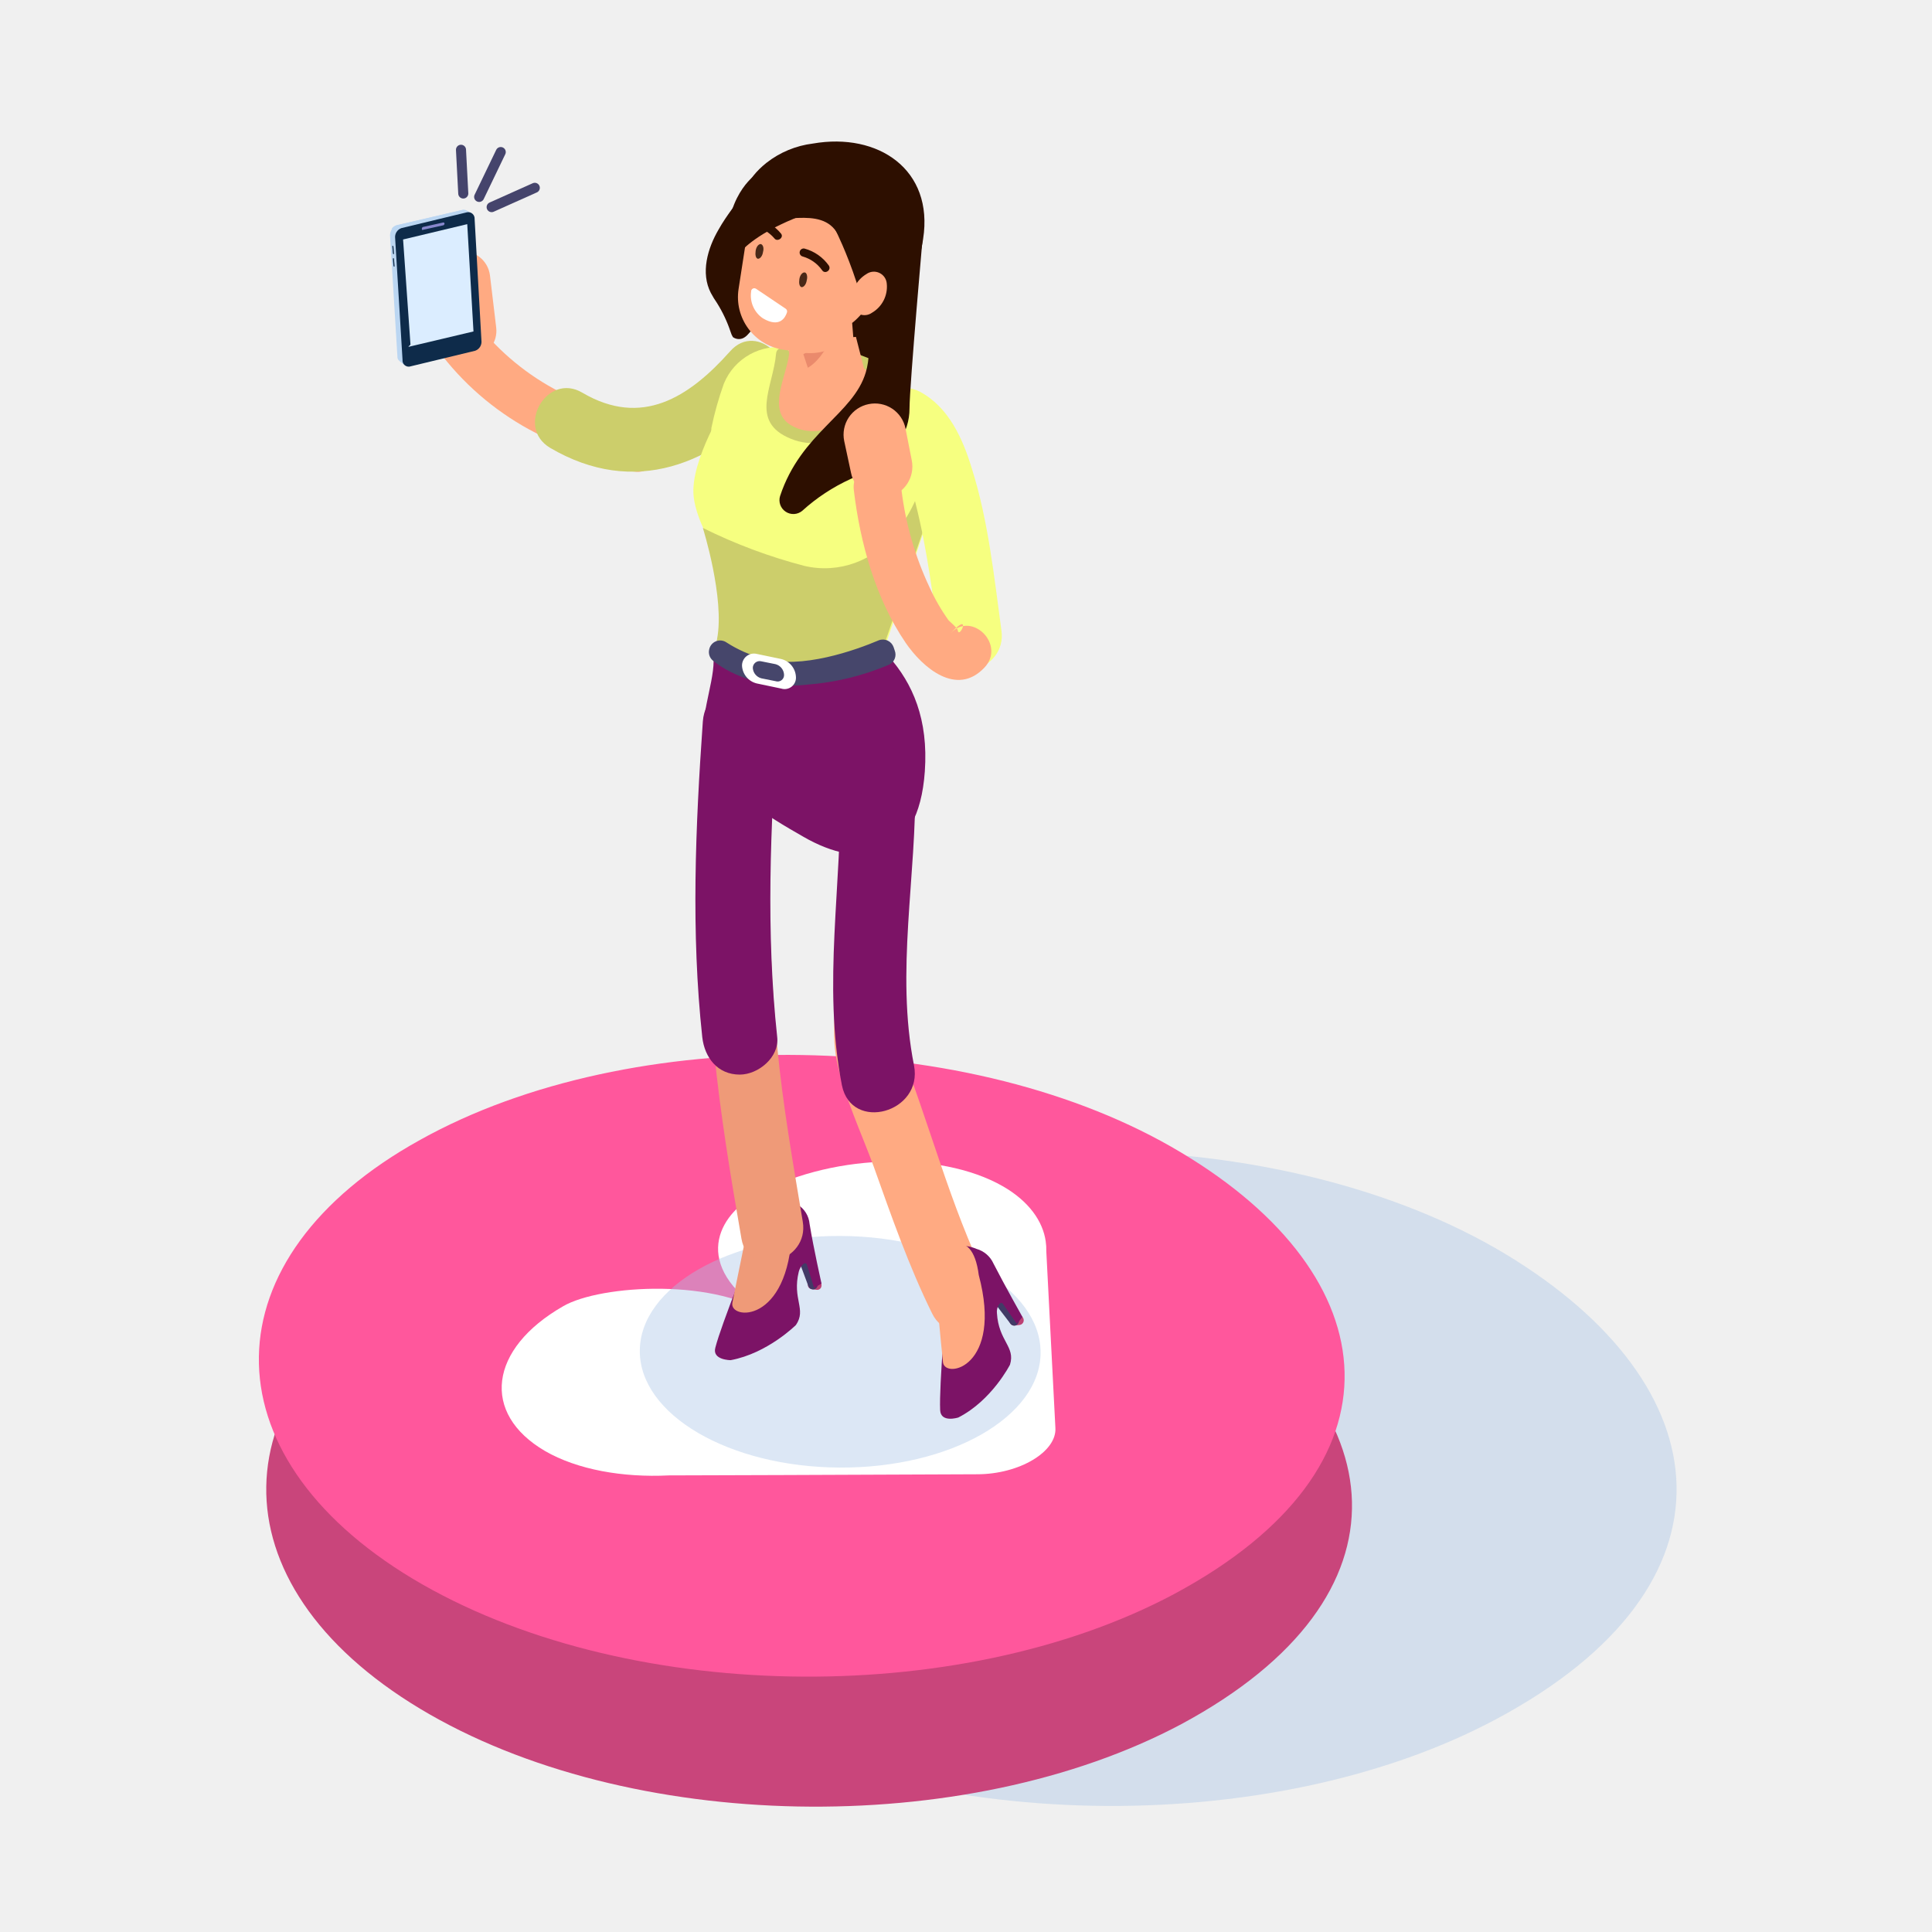
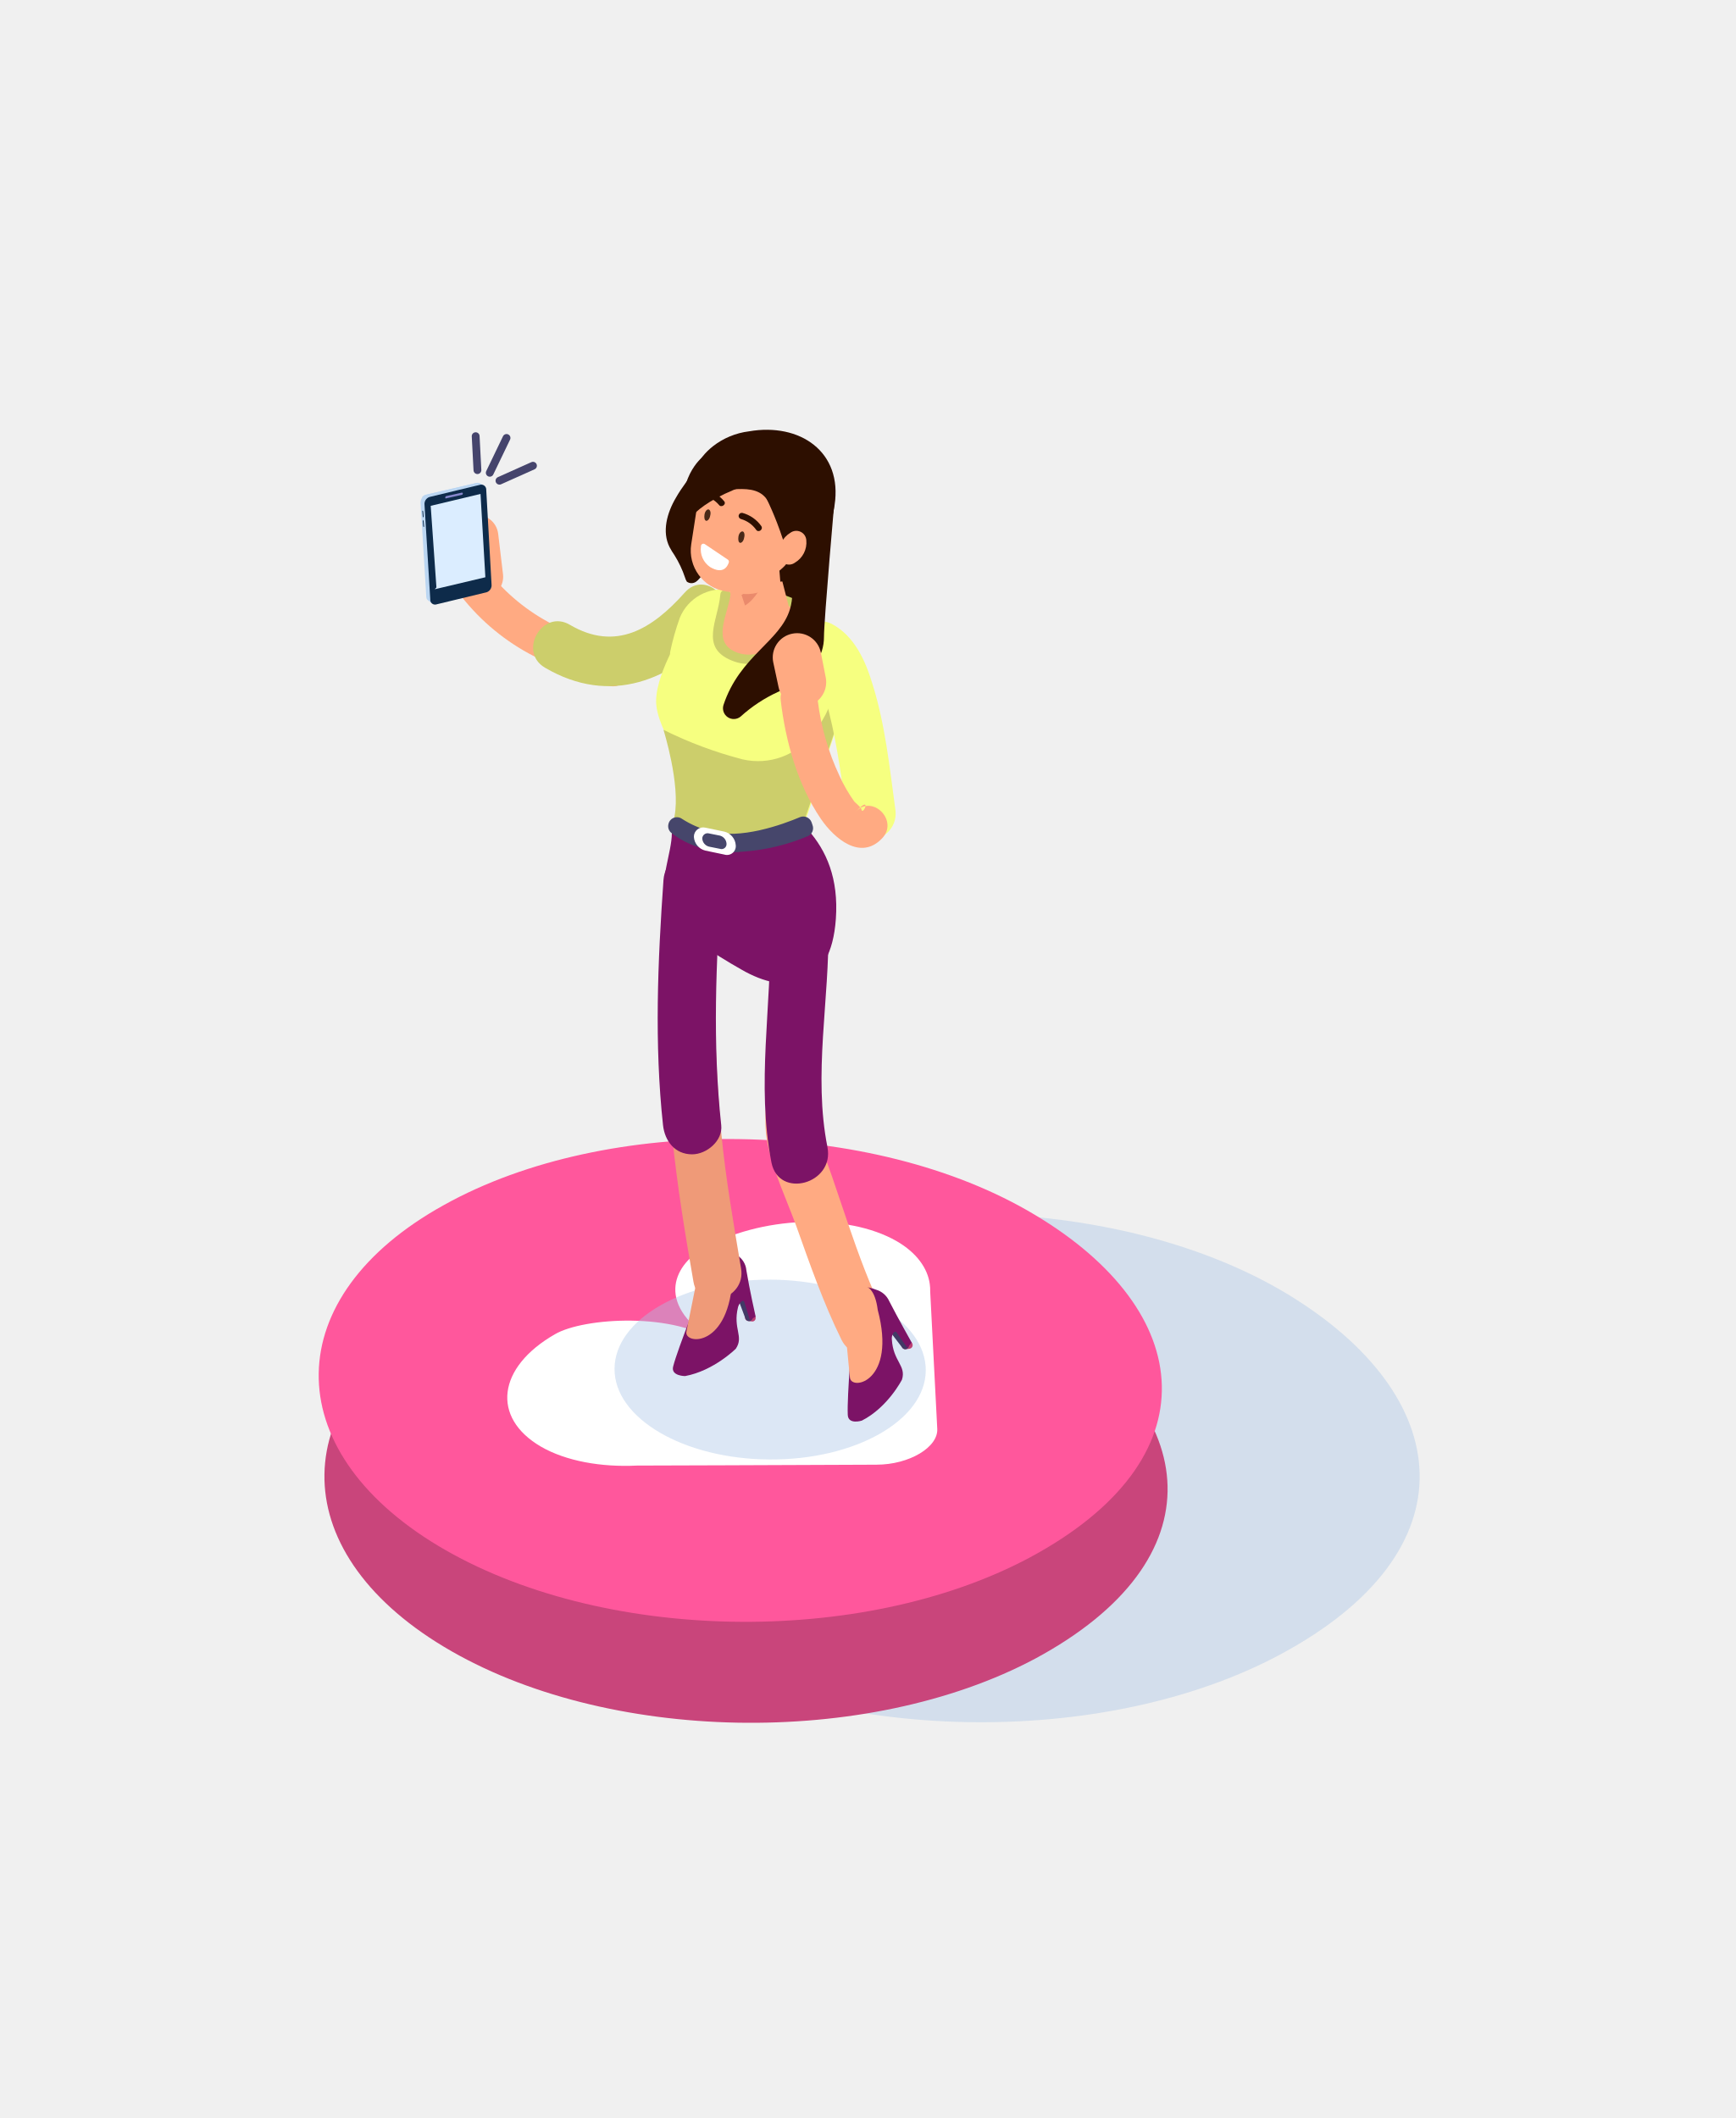
- <svg xmlns="http://www.w3.org/2000/svg" viewBox="0 0 306 306">
+ <svg xmlns="http://www.w3.org/2000/svg" viewBox="0 0 354 432">
  <defs>
    <style>
      .cls-1, .cls-21 {
        fill: none;
      }

      .cls-2 {
        fill: #a8c4e5;
        opacity: 0.4;
      }

      .cls-3 {
        fill: #c9457b;
      }

      .cls-4 {
        fill: #ff579c;
      }

      .cls-5 {
        fill: #fff;
      }

      .cls-6 {
        fill: #ffaa82;
      }

      .cls-7 {
        fill: #bbd6f2;
      }

      .cls-8 {
        fill: #0e2b4a;
      }

      .cls-9 {
        fill: #dbedff;
      }

      .cls-10 {
        fill: #8787cc;
      }

      .cls-11 {
        fill: #bc4073;
      }

      .cls-12 {
        fill: #423a66;
      }

      .cls-13 {
        fill: #7c1366;
      }

      .cls-14 {
        fill: #ef9a78;
      }

      .cls-15 {
        fill: #2d0f00;
      }

      .cls-16 {
        fill: #ccce6b;
      }

      .cls-17 {
        fill: #f6ff80;
      }

      .cls-18 {
        fill: #ea8a6c;
      }

      .cls-19 {
        fill: #46466b;
      }

      .cls-20 {
        fill: #492817;
      }

      .cls-21 {
        stroke: #45446c;
        stroke-linecap: round;
        stroke-linejoin: round;
        stroke-miterlimit: 10;
        stroke-width: 1.594px;
      }
    </style>
  </defs>
-   <g id="Group_34604" data-name="Group 34604" transform="translate(-6625 -3489)">
-     <rect id="Rectangle_1196" data-name="Rectangle 1196" class="cls-1" width="306" height="306" transform="translate(6625 3489)" />
-     <g id="Group_34599" data-name="Group 34599" transform="translate(6666.004 3509.756)">
-       <g id="Group_10163" data-name="Group 10163" transform="translate(-0.004 146.322)">
-         <path id="Path_36313" data-name="Path 36313" class="cls-2" d="M202.158,195.88c-34.708-20.771-91.537-21.76-126.875-2.068S39.316,246.234,74.025,267.1c34.708,20.771,90.907,21.76,126.875,2.518C240.553,248.393,236.867,216.741,202.158,195.88Z" transform="translate(-4.874 -164.434)" />
-         <path id="Path_36314" data-name="Path 36314" class="cls-3" d="M147.327,200.969c-33-19.782-86.951-20.681-120.49-1.978-33.629,18.7-34.079,49.815-1.169,69.6s86.321,20.681,120.58,2.428C183.833,250.783,180.327,220.661,147.327,200.969Z" transform="translate(-0.127 -165.026)" />
-         <path id="Path_36315" data-name="Path 36315" class="cls-4" d="M146.027,178.169c-33-19.782-86.951-20.681-120.49-1.978C-8.093,194.8-8.543,225.915,24.367,245.7c33,19.782,86.321,20.681,120.58,2.428C182.533,227.983,179.027,197.861,146.027,178.169Z" transform="translate(0.004 -162.728)" />
-         <path id="Path_36316" data-name="Path 36316" class="cls-5" d="M128.938,194.179h0c-.45-3.237-2.7-6.384-6.744-8.722-10.161-5.845-27.965-5.125-39.654,1.619-5.845,3.417-9.891,11.6,3.237,19.242-8.632-6.474-27.425-5.305-33.27-1.888-11.779,6.744-13.038,16.995-2.877,22.929,5.125,2.967,12.319,4.226,19.6,3.866h0c.719,0,31.022-.09,48.826-.18,6.744,0,12.678-3.6,12.409-7.373l-1.439-27.965a8.725,8.725,0,0,0-.09-1.529Z" transform="translate(-4.308 -164.621)" />
-       </g>
-       <g id="Group_10193" data-name="Group 10193" transform="translate(20.771)">
-         <g id="Group_10165" data-name="Group 10165" transform="translate(7.445 29.147)">
-           <g id="Group_10164" data-name="Group 10164">
-             <path id="Path_36317" data-name="Path 36317" class="cls-6" d="M32.3,38.966A44.7,44.7,0,0,0,47.044,51.1c4.766,2.338,9.8,3.777,14.747,5.845,4.5,1.888,6.474-5.485,1.978-7.283-4.226-1.8-8.722-3.057-12.858-5.035A39.757,39.757,0,0,1,37.692,33.75c-3.147-3.866-8.452,1.529-5.4,5.215Z" transform="translate(-31.38 -32.415)" />
-           </g>
+   <g id="Group_34641" data-name="Group 34641" transform="translate(-6146 -4728)">
+     <g id="Group_34637" data-name="Group 34637">
+       <rect id="Rectangle_1209" data-name="Rectangle 1209" class="cls-1" width="354" height="432" transform="translate(6146 4728)" />
+       <g id="Group_34623" data-name="Group 34623" transform="translate(6211.004 4814)">
+         <g id="Group_10163" data-name="Group 10163" transform="translate(-0.004 146.322)">
+           <path id="Path_36313" data-name="Path 36313" class="cls-2" d="M202.158,195.88c-34.708-20.771-91.537-21.76-126.875-2.068S39.316,246.234,74.025,267.1c34.708,20.771,90.907,21.76,126.875,2.518C240.553,248.393,236.867,216.741,202.158,195.88Z" transform="translate(-4.874 -164.434)" />
+           <path id="Path_36314" data-name="Path 36314" class="cls-3" d="M147.327,200.969c-33-19.782-86.951-20.681-120.49-1.978-33.629,18.7-34.079,49.815-1.169,69.6s86.321,20.681,120.58,2.428C183.833,250.783,180.327,220.661,147.327,200.969Z" transform="translate(-0.127 -165.026)" />
+           <path id="Path_36315" data-name="Path 36315" class="cls-4" d="M146.027,178.169c-33-19.782-86.951-20.681-120.49-1.978C-8.093,194.8-8.543,225.915,24.367,245.7c33,19.782,86.321,20.681,120.58,2.428C182.533,227.983,179.027,197.861,146.027,178.169Z" transform="translate(0.004 -162.728)" />
+           <path id="Path_36316" data-name="Path 36316" class="cls-5" d="M128.938,194.179h0c-.45-3.237-2.7-6.384-6.744-8.722-10.161-5.845-27.965-5.125-39.654,1.619-5.845,3.417-9.891,11.6,3.237,19.242-8.632-6.474-27.425-5.305-33.27-1.888-11.779,6.744-13.038,16.995-2.877,22.929,5.125,2.967,12.319,4.226,19.6,3.866h0c.719,0,31.022-.09,48.826-.18,6.744,0,12.678-3.6,12.409-7.373l-1.439-27.965a8.725,8.725,0,0,0-.09-1.529Z" transform="translate(-4.308 -164.621)" />
        </g>
-         <path id="Path_36318" data-name="Path 36318" class="cls-6" d="M34.871,21.2h0a4.362,4.362,0,0,1,4.856,3.777l.989,8.272A4.362,4.362,0,0,1,36.939,38.1h0a4.362,4.362,0,0,1-4.856-3.777l-.989-8.272A4.333,4.333,0,0,1,34.871,21.2Z" transform="translate(-23.901 -2.134)" />
-         <g id="Group_10167" data-name="Group 10167" transform="translate(0 12.461)">
-           <g id="Group_10166" data-name="Group 10166">
-             <path id="Path_36319" data-name="Path 36319" class="cls-7" d="M25.348,38.446l10.52-2.608a1.685,1.685,0,0,0,1.079-1.619L35.778,14.978A1.055,1.055,0,0,0,34.61,13.9L24.179,16.327A1.685,1.685,0,0,0,23.1,17.945L24.269,37.1c0,.45.18.629.54.9Z" transform="translate(-23.1 -13.861)" />
-             <path id="Path_36320" data-name="Path 36320" class="cls-7" d="M31.223,21.9s5.755,13.038,5.755,12.319l-.9-19.782-.809-.45a.955.955,0,0,0-.719-.09L24.119,16.324a1.4,1.4,0,0,0-.719.54Z" transform="translate(-23.13 -13.859)" />
-             <path id="Path_36321" data-name="Path 36321" class="cls-8" d="M26.247,38.756l10.431-2.518a1.506,1.506,0,0,0,.989-1.619L36.587,15.378A1.016,1.016,0,0,0,35.418,14.3L24.988,16.816A1.506,1.506,0,0,0,24,18.435l1.169,19.242A.988.988,0,0,0,26.247,38.756Z" transform="translate(-23.189 -13.902)" />
-             <path id="Path_36322" data-name="Path 36322" class="cls-8" d="M23.68,20.38l.09,1.079a.088.088,0,0,1-.09.09h0a.278.278,0,0,1-.09-.18L23.5,20.29c0-.09,0-.09.09-.09h0A.314.314,0,0,1,23.68,20.38Z" transform="translate(-23.14 -14.498)" />
-             <path id="Path_36323" data-name="Path 36323" class="cls-8" d="M23.78,22.58l.09,1.079a.088.088,0,0,1-.09.09h0a.278.278,0,0,1-.09-.18L23.6,22.49c0-.09,0-.09.09-.09h0C23.78,22.4,23.78,22.49,23.78,22.58Z" transform="translate(-23.15 -14.72)" />
-             <path id="Path_36324" data-name="Path 36324" class="cls-9" d="M26.3,35.822,36.55,33.395,35.561,16.4,25.4,18.828l1.169,16.635C26.569,35.553,26.119,35.822,26.3,35.822Z" transform="translate(-23.332 -14.115)" />
-             <path id="Path_36325" data-name="Path 36325" class="cls-10" d="M28.88,17.269l3.237-.719c.09,0,.18-.18.18-.27h0a.193.193,0,0,0-.18-.18l-3.237.719c-.09,0-.18.18-.18.27h0C28.7,17.269,28.79,17.359,28.88,17.269Z" transform="translate(-23.665 -14.085)" />
-           </g>
+         <g id="Group_10193" data-name="Group 10193" transform="translate(20.771)">
+           <g id="Group_10165" data-name="Group 10165" transform="translate(7.445 29.147)">
+             <g id="Group_10164" data-name="Group 10164">
+               <path id="Path_36317" data-name="Path 36317" class="cls-6" d="M32.3,38.966A44.7,44.7,0,0,0,47.044,51.1c4.766,2.338,9.8,3.777,14.747,5.845,4.5,1.888,6.474-5.485,1.978-7.283-4.226-1.8-8.722-3.057-12.858-5.035A39.757,39.757,0,0,1,37.692,33.75c-3.147-3.866-8.452,1.529-5.4,5.215Z" transform="translate(-31.38 -32.415)" />
+             </g>
+           </g>
+           <path id="Path_36318" data-name="Path 36318" class="cls-6" d="M34.871,21.2h0a4.362,4.362,0,0,1,4.856,3.777l.989,8.272A4.362,4.362,0,0,1,36.939,38.1h0a4.362,4.362,0,0,1-4.856-3.777l-.989-8.272A4.333,4.333,0,0,1,34.871,21.2Z" transform="translate(-23.901 -2.134)" />
+           <g id="Group_10167" data-name="Group 10167" transform="translate(0 12.461)">
+             <g id="Group_10166" data-name="Group 10166">
+               <path id="Path_36319" data-name="Path 36319" class="cls-7" d="M25.348,38.446l10.52-2.608a1.685,1.685,0,0,0,1.079-1.619L35.778,14.978A1.055,1.055,0,0,0,34.61,13.9L24.179,16.327A1.685,1.685,0,0,0,23.1,17.945L24.269,37.1c0,.45.18.629.54.9Z" transform="translate(-23.1 -13.861)" />
+               <path id="Path_36320" data-name="Path 36320" class="cls-7" d="M31.223,21.9s5.755,13.038,5.755,12.319l-.9-19.782-.809-.45a.955.955,0,0,0-.719-.09L24.119,16.324a1.4,1.4,0,0,0-.719.54Z" transform="translate(-23.13 -13.859)" />
+               <path id="Path_36321" data-name="Path 36321" class="cls-8" d="M26.247,38.756l10.431-2.518a1.506,1.506,0,0,0,.989-1.619L36.587,15.378A1.016,1.016,0,0,0,35.418,14.3L24.988,16.816A1.506,1.506,0,0,0,24,18.435l1.169,19.242A.988.988,0,0,0,26.247,38.756Z" transform="translate(-23.189 -13.902)" />
+               <path id="Path_36322" data-name="Path 36322" class="cls-8" d="M23.68,20.38l.09,1.079a.088.088,0,0,1-.09.09h0a.278.278,0,0,1-.09-.18L23.5,20.29c0-.09,0-.09.09-.09h0A.314.314,0,0,1,23.68,20.38Z" transform="translate(-23.14 -14.498)" />
+               <path id="Path_36323" data-name="Path 36323" class="cls-8" d="M23.78,22.58l.09,1.079a.088.088,0,0,1-.09.09h0a.278.278,0,0,1-.09-.18L23.6,22.49c0-.09,0-.09.09-.09h0C23.78,22.4,23.78,22.49,23.78,22.58Z" transform="translate(-23.15 -14.72)" />
+               <path id="Path_36324" data-name="Path 36324" class="cls-9" d="M26.3,35.822,36.55,33.395,35.561,16.4,25.4,18.828l1.169,16.635C26.569,35.553,26.119,35.822,26.3,35.822Z" transform="translate(-23.332 -14.115)" />
+               <path id="Path_36325" data-name="Path 36325" class="cls-10" d="M28.88,17.269l3.237-.719c.09,0,.18-.18.18-.27h0a.193.193,0,0,0-.18-.18l-3.237.719c-.09,0-.18.18-.18.27h0C28.7,17.269,28.79,17.359,28.88,17.269Z" transform="translate(-23.665 -14.085)" />
+             </g>
+           </g>
+           <ellipse id="Ellipse_108" data-name="Ellipse 108" class="cls-2" cx="18.343" cy="31.741" rx="18.343" ry="31.741" transform="translate(39.461 211.514) rotate(-89.689)" />
+           <g id="Group_10169" data-name="Group 10169" transform="translate(51.458 168.118)">
+             <path id="Path_36326" data-name="Path 36326" class="cls-11" d="M98.047,203.927l-.719-.09a.7.7,0,0,1-.629-.809h0a.7.7,0,0,1,.809-.629l.719.09a.7.7,0,0,1,.629.809h0A.672.672,0,0,1,98.047,203.927Z" transform="translate(-81.976 -188.522)" />
+             <path id="Path_36327" data-name="Path 36327" class="cls-12" d="M96.663,203.03l-1.169-3.147a.8.8,0,0,1,.45-.989h0a.8.8,0,0,1,.989.45L98.1,202.49a.8.8,0,0,1-.45.989h0A.8.8,0,0,1,96.663,203.03Z" transform="translate(-81.85 -188.165)" />
+             <g id="Group_10168" data-name="Group 10168">
+               <path id="Path_36328" data-name="Path 36328" class="cls-13" d="M93.431,188.92c-1.349-1.169-3.956-2.068-4.945-1.349l-1.169,5.665-.36.27c-.809,2.608-5.575,14.207-6.564,18.074-.54,1.978,2.428,1.978,2.428,1.978,5.845-1.079,10.341-5.575,10.341-5.575,1.708-2.518-.629-4.046.45-8.452.18-.719.9-1.708,1.259-1.169l1.169,3.777,1.169-.719s-1.259-5.575-1.888-9.441A3.983,3.983,0,0,0,93.431,188.92Z" transform="translate(-80.327 -187.003)" />
+               <path id="Path_36329" data-name="Path 36329" class="cls-14" d="M87.893,187.446l-1.619,2.877S83.847,202.1,83.4,204.441c-.54,2.7,8.9,3.507,9.441-11.51C94.278,184.569,87.893,187.446,87.893,187.446Z" transform="translate(-80.634 -186.968)" />
+             </g>
+           </g>
+           <g id="Group_10171" data-name="Group 10171" transform="translate(49.788 90.727)">
+             <g id="Group_10170" data-name="Group 10170">
+               <path id="Path_36330" data-name="Path 36330" class="cls-14" d="M78.587,105.756c-.27,16.815-.18,33.629,1.439,50.354C81.015,166,82.633,175.8,84.342,185.6c1.079,6.384,10.79,3.687,9.711-2.7-1.529-9.172-3.147-18.343-4.046-27.695-1.529-16.455-1.529-33-1.349-49.455.09-6.474-9.981-6.474-10.071,0Z" transform="translate(-78.47 -100.9)" />
+             </g>
+           </g>
+           <g id="Group_10173" data-name="Group 10173" transform="translate(48.367 87.816)">
+             <g id="Group_10172" data-name="Group 10172">
+               <path id="Path_36331" data-name="Path 36331" class="cls-13" d="M89.937,103.361c-1.169,16.635-1.888,33.36-.09,49.994.36,3.147-2.967,5.935-5.935,5.935-3.507,0-5.575-2.7-5.935-5.935-1.8-16.635-1.079-33.36.09-49.994.54-7.553,12.409-7.643,11.869,0Z" transform="translate(-76.89 -97.662)" />
+             </g>
+           </g>
+           <g id="Group_10174" data-name="Group 10174" transform="translate(50.011 6.802)">
+             <path id="Path_36332" data-name="Path 36332" class="cls-15" d="M80.77,16.319c-1.8,3.057-2.877,6.924-1.259,10.071a15.641,15.641,0,0,0,.989,1.619,21.374,21.374,0,0,1,2.158,4.586,3.194,3.194,0,0,0,.36.809,1.614,1.614,0,0,0,1.888,0c.54-.36.9-.989,1.439-1.439,1.349-1.439,21.311,16.005,22.749,14.567,1.888-1.888,1.169-27.785,1.079-30.482-.09-3.417-17.354-2.248-19.6-4.856-.45-.54-.989-.989-1.349-1.529h0c-.54-.809-.9-2.338-2.158-2.068-.989.18-1.619,1.8-2.068,2.518C83.647,12.182,82.029,14.071,80.77,16.319Z" transform="translate(-78.718 -7.565)" />
+           </g>
+           <g id="Group_10176" data-name="Group 10176" transform="translate(63.617 33.896)">
+             <g id="Group_10175" data-name="Group 10175">
+               <path id="Path_36333" data-name="Path 36333" class="cls-16" d="M111.429,43.275c-4.046-4.046-11.06-5.665-16.635-5.575a.99.99,0,0,0,0,1.978c5.035-.09,11.51,1.349,15.2,5.035.9.809,2.338-.54,1.439-1.439Z" transform="translate(-93.85 -37.696)" />
+             </g>
+           </g>
+           <g id="Group_10178" data-name="Group 10178" transform="translate(22.951 33.226)">
+             <g id="Group_10177" data-name="Group 10177">
+               <path id="Path_36334" data-name="Path 36334" class="cls-16" d="M79.534,38.614c-6.564,7.373-14.027,12.049-23.379,6.564-5.575-3.327-10.7,5.4-5.125,8.722,13.308,7.823,25.986,2.7,35.608-8.093,4.406-4.945-2.787-12.139-7.1-7.193Z" transform="translate(-48.625 -36.951)" />
+             </g>
+           </g>
+           <g id="Group_10180" data-name="Group 10180" transform="translate(70.331 92.751)">
+             <g id="Group_10179" data-name="Group 10179">
+               <path id="Path_36335" data-name="Path 36335" class="cls-6" d="M101.661,108.051c.629,10.97.54,22.03.36,33.09-.09,5.215-1.349,11.42-.27,16.545,1.169,5.665,3.866,11.33,5.845,16.725,2.787,7.823,5.575,15.826,9.262,23.289,2.877,5.845,11.6.719,8.722-5.125-5.935-12.049-9.172-25.177-14.117-37.586.54,1.439,0,1.439.18.18a24.035,24.035,0,0,0,.09-3.6c.09-3.866.18-7.733.27-11.689.18-10.61.27-21.311-.36-31.921-.27-6.384-10.341-6.474-9.981.09Z" transform="translate(-101.317 -103.15)" />
+             </g>
+           </g>
+           <path id="Path_36336" data-name="Path 36336" class="cls-13" d="M113.37,109.542c-.989,14.207-10.071,15.646-19.242,10.341C88.463,116.646,81,112.24,78.751,105.765c-1.439-4.046,1.169-9.711,1.169-13.757,0,0,5.125-15.736,14.3-10.431C103.3,86.793,114.539,93,113.37,109.542Z" transform="translate(-28.667 -8.114)" />
+           <path id="Path_36337" data-name="Path 36337" class="cls-17" d="M81.988,47.5s-6.114,9.531-5.4,15.286c.45,3.687,3.057,7.823,3.507,8.992,3.147,9.621,1.439,12.5,1.8,15.2,0,0,2.068,9.082,24.638.54l9.351-27.875Z" transform="translate(-28.487 -4.789)" />
+           <path id="Path_36338" data-name="Path 36338" class="cls-17" d="M114.494,64.8a3.058,3.058,0,0,0,.989-1.888c.54-4.945,3.327-7.193-2.068-15.646-.9-1.349-12.678-7.463-21.49-9.082a9.33,9.33,0,0,0-10.251,5.665A52.1,52.1,0,0,0,79.7,50.861c-.45,9.082,3.6-2.877,4.226,2.158,0-.09-.09-.27-.09-.36,0,0,1.079,8.452,1.888,15.016.54,4.136.9,7.1.9,7.463v.09L102,87.368,110.088,72.8h0Z" transform="translate(-28.802 -3.834)" />
+           <path id="Path_36339" data-name="Path 36339" class="cls-6" d="M93.484,38s-7.643,7.913-.989,13.578,17.984-6.924,17.984-6.924C104.544,40.877,98.789,38.36,93.484,38Z" transform="translate(-29.822 -3.831)" />
+           <path id="Path_36340" data-name="Path 36340" class="cls-6" d="M96.556,40.976,92.6,25.6l9.621,3.057,3.237,12.589C106.088,43.314,99.434,48.889,96.556,40.976Z" transform="translate(-30.107 -2.581)" />
+           <path id="Path_36341" data-name="Path 36341" class="cls-18" d="M95.9,39.048l4.316-2.248s-1.439,3.147-3.6,4.406Z" transform="translate(-30.44 -3.71)" />
+           <g id="Group_10182" data-name="Group 10182" transform="translate(86.232 176.154)">
+             <path id="Path_36342" data-name="Path 36342" class="cls-11" d="M133.817,210.127l-.719.09a.783.783,0,0,1-.9-.629h0a.783.783,0,0,1,.629-.9l.719-.09a.783.783,0,0,1,.9.629h0A.741.741,0,0,1,133.817,210.127Z" transform="translate(-120.329 -197.183)" />
+             <path id="Path_36343" data-name="Path 36343" class="cls-12" d="M132.15,209.658l-2.068-2.7a.819.819,0,0,1,.09-1.079h0a.819.819,0,0,1,1.079.09l2.068,2.7a.819.819,0,0,1-.09,1.079h0A.734.734,0,0,1,132.15,209.658Z" transform="translate(-120.101 -196.894)" />
+             <g id="Group_10181" data-name="Group 10181">
+               <path id="Path_36344" data-name="Path 36344" class="cls-13" d="M125.753,196.838c-1.619-.719-4.406-.809-5.125.18l.629,5.755-.27.36c0,2.7-1.169,15.2-.989,19.242.09,2.068,2.877,1.169,2.877,1.169,5.305-2.7,8.183-8.362,8.183-8.362.9-2.877-1.8-3.687-2.068-8.183-.09-.719.36-1.888.9-1.529l2.248,3.237.9-1.079s-2.787-4.945-4.586-8.452A4.208,4.208,0,0,0,125.753,196.838Z" transform="translate(-119.099 -195.943)" />
+               <path id="Path_36345" data-name="Path 36345" class="cls-6" d="M119.719,197.159,119,200.486s1.079,11.959,1.349,14.3c.36,2.7,9.531.719,5.665-13.847C124.935,192.573,119.719,197.159,119.719,197.159Z" transform="translate(-119 -195.905)" />
+             </g>
+           </g>
+           <path id="Path_36346" data-name="Path 36346" class="cls-16" d="M111.919,64.9a23.014,23.014,0,0,1-3.147,5.215A14.046,14.046,0,0,1,94.3,75.42,83.168,83.168,0,0,1,78.2,69.4s3.507,11.15,2.248,17.624c-.54,2.967-.18,2.428-.18,2.428.18,2.877,4.945,2.068,4.945,2.068,10.161,3.147,21.311-2.428,21.311-2.428l6.564-19.242Z" transform="translate(-28.655 -6.543)" />
+           <path id="Path_36347" data-name="Path 36347" class="cls-19" d="M79.3,91.215h0a1.744,1.744,0,0,0,.629,1.708c1.888,1.529,7.014,4.676,15.016,3.777A41.157,41.157,0,0,0,107.8,93.553a1.76,1.76,0,0,0,.9-2.248l-.18-.54a1.8,1.8,0,0,0-2.338-1.079c-3.6,1.529-12.319,4.676-18.343,2.877a19.768,19.768,0,0,1-5.755-2.518A1.773,1.773,0,0,0,79.3,91.215Z" transform="translate(-28.764 -9.03)" />
+           <path id="Path_36348" data-name="Path 36348" class="cls-5" d="M91.3,97.58l-3.866-.809A3.057,3.057,0,0,1,85.1,93.983h0a1.892,1.892,0,0,1,2.338-1.888L91.3,92.9a3.057,3.057,0,0,1,2.338,2.787h0A1.8,1.8,0,0,1,91.3,97.58Z" transform="translate(-29.351 -9.28)" />
+           <path id="Path_36349" data-name="Path 36349" class="cls-19" d="M90.6,96.543l-2.248-.45A1.816,1.816,0,0,1,87,94.475h0A1.08,1.08,0,0,1,88.349,93.4l2.248.45a1.816,1.816,0,0,1,1.349,1.619h0A1.018,1.018,0,0,1,90.6,96.543Z" transform="translate(-29.542 -9.413)" />
+           <g id="Group_10184" data-name="Group 10184" transform="translate(59.62 34.304)">
+             <g id="Group_10183" data-name="Group 10183">
+               <path id="Path_36350" data-name="Path 36350" class="cls-16" d="M90.929,39.094c-.45,5.305-4.316,10.79,2.338,13.488,6.564,2.7,13.128-3.057,17.534-7.283a.954.954,0,1,0-1.349-1.349c-3.687,3.6-10.61,9.8-16.185,6.474C89.4,48.086,92.638,42.6,93,39.094c0-1.259-1.978-1.259-2.068,0Z" transform="translate(-89.405 -38.15)" />
+             </g>
+           </g>
+           <path id="Path_36351" data-name="Path 36351" class="cls-6" d="M94.469,35.389,91.5,34.94a8.429,8.429,0,0,1-7.014-9.621l2.338-15.106a8.571,8.571,0,0,1,9.711-6.924l2.967.45a8.429,8.429,0,0,1,7.014,9.621l-2.428,15.106A8.394,8.394,0,0,1,94.469,35.389Z" transform="translate(-29.279 -0.321)" />
+           <path id="Path_36352" data-name="Path 36352" class="cls-15" d="M100.337,16.551C97.73,11.7,90.446,15.472,87.3,13.494c-3.417-2.158-1.439-5.755,1.708-8.272a14.894,14.894,0,0,1,7.373-3.057c10.341-1.8,19.153,4.136,17.444,15.106,0,0-1.978,15.016-11.06,15.556l-.18-2.248s6.025-4.5,1.349-8.722c-1.079-.989-1.169-.989-.719-2.787C103.664,17.091,101.236,18.26,100.337,16.551Z" transform="translate(-29.392 -0.186)" />
+           <path id="Path_36353" data-name="Path 36353" class="cls-5" d="M87.507,27.788l4.676,3.147a.516.516,0,0,1,.18.629c-.27.809-1.169,2.428-3.777.9A4.344,4.344,0,0,1,86.7,28.238.506.506,0,0,1,87.507,27.788Z" transform="translate(-29.51 -2.791)" />
+           <path id="Path_36354" data-name="Path 36354" class="cls-20" d="M96.365,26.159c-.09.629-.45,1.079-.809,1.079-.36-.09-.45-.629-.36-1.259s.45-1.079.809-1.079S96.545,25.529,96.365,26.159Z" transform="translate(-30.365 -2.51)" />
+           <path id="Path_36355" data-name="Path 36355" class="cls-20" d="M88.665,21.159c-.09.629-.45,1.079-.809,1.079-.36-.09-.45-.629-.36-1.259s.45-1.079.809-1.079C88.665,19.99,88.845,20.529,88.665,21.159Z" transform="translate(-29.589 -2.006)" />
+           <g id="Group_10185" data-name="Group 10185" transform="translate(64.882 18.596)">
+             <path id="Path_36356" data-name="Path 36356" class="cls-15" d="M95.745,21.957A5.67,5.67,0,0,1,98.8,24.115c.45.719,1.529,0,1.079-.719a6.956,6.956,0,0,0-3.866-2.7.644.644,0,0,0-.27,1.259Z" transform="translate(-95.257 -20.681)" />
+           </g>
+           <g id="Group_10186" data-name="Group 10186" transform="translate(57.149 13.843)">
+             <path id="Path_36357" data-name="Path 36357" class="cls-15" d="M87.145,16.658a5.68,5.68,0,0,1,3.237,1.888c.45.629,1.529-.09,1.079-.719A6.8,6.8,0,0,0,87.415,15.4c-.809-.09-1.079,1.169-.27,1.259Z" transform="translate(-86.657 -15.395)" />
+           </g>
+           <g id="Group_10188" data-name="Group 10188" transform="translate(70.186 97.303)">
+             <g id="Group_10187" data-name="Group 10187">
+               <path id="Path_36358" data-name="Path 36358" class="cls-13" d="M114.144,113.866c.27,15.016-3.147,30.123-.18,45.049,1.439,7.463-9.891,10.61-11.42,3.147-3.147-16.1.09-31.921-.27-48.106-.09-7.643,11.689-7.643,11.869-.09Z" transform="translate(-101.156 -108.212)" />
+             </g>
+           </g>
+           <path id="Path_36359" data-name="Path 36359" class="cls-15" d="M83.046,22.3s1.079-4.945,14.3-9.172.629-.18.629-.18L86.642,8S80.888,12.406,83.046,22.3Z" transform="translate(-29.095 -0.807)" />
+           <g id="Group_10190" data-name="Group 10190" transform="translate(76.335 40.698)">
+             <g id="Group_10189" data-name="Group 10189">
+               <path id="Path_36360" data-name="Path 36360" class="cls-17" d="M110.517,54.648c2.428,1.259,3.6,5.665,4.406,8.992,1.888,7.463,2.787,15.2,3.866,22.749.9,6.384,10.61,3.687,9.711-2.7-1.169-8.542-2.068-17.354-4.676-25.627-1.439-4.766-3.687-9.8-8.272-12.229-5.665-2.877-10.79,5.845-5.035,8.812Z" transform="translate(-107.994 -45.261)" />
+             </g>
+           </g>
+           <path id="Path_36361" data-name="Path 36361" class="cls-15" d="M100.6,16.935s7.193,14.387,4.766,22.48c-1.978,6.654-10.251,9.531-13.578,19.6a2.2,2.2,0,0,0,3.507,2.338,29.679,29.679,0,0,1,7.643-5.035c7.283-3.147,9.351-7.553,9.351-11.15s2.248-28.954,2.248-28.954L100.059,11.9Z" transform="translate(-30.012 -1.2)" />
+           <path id="Path_36362" data-name="Path 36362" class="cls-6" d="M110.013,62.835h0a4.937,4.937,0,0,1-5.845-3.866l-1.079-5.035a4.937,4.937,0,0,1,3.866-5.845h0a4.937,4.937,0,0,1,5.845,3.866l.989,5.035A4.992,4.992,0,0,1,110.013,62.835Z" transform="translate(-31.154 -4.838)" />
+           <path id="Path_36363" data-name="Path 36363" class="cls-6" d="M107.632,31.275a2.045,2.045,0,0,1-3.237-1.529,4.852,4.852,0,0,1,2.338-4.586,2.045,2.045,0,0,1,3.237,1.529A4.77,4.77,0,0,1,107.632,31.275Z" transform="translate(-31.292 -2.501)" />
+           <line id="Line_66" data-name="Line 66" class="cls-21" x1="6.834" y2="3.057" transform="translate(16.095 8.992)" />
+           <line id="Line_67" data-name="Line 67" class="cls-21" x1="3.417" y2="7.104" transform="translate(14.117 3.327)" />
+           <line id="Line_68" data-name="Line 68" class="cls-21" x2="0.36" y2="6.924" transform="translate(11.24 2.967)" />
+           <g id="Group_10192" data-name="Group 10192" transform="translate(73.426 53.31)">
+             <g id="Group_10191" data-name="Group 10191">
+               <path id="Path_36364" data-name="Path 36364" class="cls-6" d="M120.172,85.465c3.417-3.6,1.259,1.169,1.079-.45-.09-.36-1.169-1.259-1.439-1.529a31.207,31.207,0,0,1-3.057-5.305A50.537,50.537,0,0,1,112.349,62.9c-.54-4.766-8.183-4.856-7.553,0,.989,8.272,3.417,17.084,8.183,24.1,2.7,3.956,8.093,8.632,12.5,3.956,3.417-3.6-1.978-8.992-5.305-5.485Z" transform="translate(-104.759 -59.287)" />
+             </g>
+           </g>
+           <path id="Path_36365" data-name="Path 36365" class="cls-5" d="M49.1,0" transform="translate(-25.721)" />
        </g>
-         <ellipse id="Ellipse_108" data-name="Ellipse 108" class="cls-2" cx="18.343" cy="31.741" rx="18.343" ry="31.741" transform="translate(39.461 211.514) rotate(-89.689)" />
-         <g id="Group_10169" data-name="Group 10169" transform="translate(51.458 168.118)">
-           <path id="Path_36326" data-name="Path 36326" class="cls-11" d="M98.047,203.927l-.719-.09a.7.7,0,0,1-.629-.809h0a.7.7,0,0,1,.809-.629l.719.09a.7.7,0,0,1,.629.809h0A.672.672,0,0,1,98.047,203.927Z" transform="translate(-81.976 -188.522)" />
-           <path id="Path_36327" data-name="Path 36327" class="cls-12" d="M96.663,203.03l-1.169-3.147a.8.8,0,0,1,.45-.989h0a.8.8,0,0,1,.989.45L98.1,202.49a.8.8,0,0,1-.45.989h0A.8.8,0,0,1,96.663,203.03Z" transform="translate(-81.85 -188.165)" />
-           <g id="Group_10168" data-name="Group 10168">
-             <path id="Path_36328" data-name="Path 36328" class="cls-13" d="M93.431,188.92c-1.349-1.169-3.956-2.068-4.945-1.349l-1.169,5.665-.36.27c-.809,2.608-5.575,14.207-6.564,18.074-.54,1.978,2.428,1.978,2.428,1.978,5.845-1.079,10.341-5.575,10.341-5.575,1.708-2.518-.629-4.046.45-8.452.18-.719.9-1.708,1.259-1.169l1.169,3.777,1.169-.719s-1.259-5.575-1.888-9.441A3.983,3.983,0,0,0,93.431,188.92Z" transform="translate(-80.327 -187.003)" />
-             <path id="Path_36329" data-name="Path 36329" class="cls-14" d="M87.893,187.446l-1.619,2.877S83.847,202.1,83.4,204.441c-.54,2.7,8.9,3.507,9.441-11.51C94.278,184.569,87.893,187.446,87.893,187.446Z" transform="translate(-80.634 -186.968)" />
-           </g>
-         </g>
-         <g id="Group_10171" data-name="Group 10171" transform="translate(49.788 90.727)">
-           <g id="Group_10170" data-name="Group 10170">
-             <path id="Path_36330" data-name="Path 36330" class="cls-14" d="M78.587,105.756c-.27,16.815-.18,33.629,1.439,50.354C81.015,166,82.633,175.8,84.342,185.6c1.079,6.384,10.79,3.687,9.711-2.7-1.529-9.172-3.147-18.343-4.046-27.695-1.529-16.455-1.529-33-1.349-49.455.09-6.474-9.981-6.474-10.071,0Z" transform="translate(-78.47 -100.9)" />
-           </g>
-         </g>
-         <g id="Group_10173" data-name="Group 10173" transform="translate(48.367 87.816)">
-           <g id="Group_10172" data-name="Group 10172">
-             <path id="Path_36331" data-name="Path 36331" class="cls-13" d="M89.937,103.361c-1.169,16.635-1.888,33.36-.09,49.994.36,3.147-2.967,5.935-5.935,5.935-3.507,0-5.575-2.7-5.935-5.935-1.8-16.635-1.079-33.36.09-49.994.54-7.553,12.409-7.643,11.869,0Z" transform="translate(-76.89 -97.662)" />
-           </g>
-         </g>
-         <g id="Group_10174" data-name="Group 10174" transform="translate(50.011 6.802)">
-           <path id="Path_36332" data-name="Path 36332" class="cls-15" d="M80.77,16.319c-1.8,3.057-2.877,6.924-1.259,10.071a15.641,15.641,0,0,0,.989,1.619,21.374,21.374,0,0,1,2.158,4.586,3.194,3.194,0,0,0,.36.809,1.614,1.614,0,0,0,1.888,0c.54-.36.9-.989,1.439-1.439,1.349-1.439,21.311,16.005,22.749,14.567,1.888-1.888,1.169-27.785,1.079-30.482-.09-3.417-17.354-2.248-19.6-4.856-.45-.54-.989-.989-1.349-1.529h0c-.54-.809-.9-2.338-2.158-2.068-.989.18-1.619,1.8-2.068,2.518C83.647,12.182,82.029,14.071,80.77,16.319Z" transform="translate(-78.718 -7.565)" />
-         </g>
-         <g id="Group_10176" data-name="Group 10176" transform="translate(63.617 33.896)">
-           <g id="Group_10175" data-name="Group 10175">
-             <path id="Path_36333" data-name="Path 36333" class="cls-16" d="M111.429,43.275c-4.046-4.046-11.06-5.665-16.635-5.575a.99.99,0,0,0,0,1.978c5.035-.09,11.51,1.349,15.2,5.035.9.809,2.338-.54,1.439-1.439Z" transform="translate(-93.85 -37.696)" />
-           </g>
-         </g>
-         <g id="Group_10178" data-name="Group 10178" transform="translate(22.951 33.226)">
-           <g id="Group_10177" data-name="Group 10177">
-             <path id="Path_36334" data-name="Path 36334" class="cls-16" d="M79.534,38.614c-6.564,7.373-14.027,12.049-23.379,6.564-5.575-3.327-10.7,5.4-5.125,8.722,13.308,7.823,25.986,2.7,35.608-8.093,4.406-4.945-2.787-12.139-7.1-7.193Z" transform="translate(-48.625 -36.951)" />
-           </g>
-         </g>
-         <g id="Group_10180" data-name="Group 10180" transform="translate(70.331 92.751)">
-           <g id="Group_10179" data-name="Group 10179">
-             <path id="Path_36335" data-name="Path 36335" class="cls-6" d="M101.661,108.051c.629,10.97.54,22.03.36,33.09-.09,5.215-1.349,11.42-.27,16.545,1.169,5.665,3.866,11.33,5.845,16.725,2.787,7.823,5.575,15.826,9.262,23.289,2.877,5.845,11.6.719,8.722-5.125-5.935-12.049-9.172-25.177-14.117-37.586.54,1.439,0,1.439.18.18a24.035,24.035,0,0,0,.09-3.6c.09-3.866.18-7.733.27-11.689.18-10.61.27-21.311-.36-31.921-.27-6.384-10.341-6.474-9.981.09Z" transform="translate(-101.317 -103.15)" />
-           </g>
-         </g>
-         <path id="Path_36336" data-name="Path 36336" class="cls-13" d="M113.37,109.542c-.989,14.207-10.071,15.646-19.242,10.341C88.463,116.646,81,112.24,78.751,105.765c-1.439-4.046,1.169-9.711,1.169-13.757,0,0,5.125-15.736,14.3-10.431C103.3,86.793,114.539,93,113.37,109.542Z" transform="translate(-28.667 -8.114)" />
-         <path id="Path_36337" data-name="Path 36337" class="cls-17" d="M81.988,47.5s-6.114,9.531-5.4,15.286c.45,3.687,3.057,7.823,3.507,8.992,3.147,9.621,1.439,12.5,1.8,15.2,0,0,2.068,9.082,24.638.54l9.351-27.875Z" transform="translate(-28.487 -4.789)" />
-         <path id="Path_36338" data-name="Path 36338" class="cls-17" d="M114.494,64.8a3.058,3.058,0,0,0,.989-1.888c.54-4.945,3.327-7.193-2.068-15.646-.9-1.349-12.678-7.463-21.49-9.082a9.33,9.33,0,0,0-10.251,5.665A52.1,52.1,0,0,0,79.7,50.861c-.45,9.082,3.6-2.877,4.226,2.158,0-.09-.09-.27-.09-.36,0,0,1.079,8.452,1.888,15.016.54,4.136.9,7.1.9,7.463v.09L102,87.368,110.088,72.8h0Z" transform="translate(-28.802 -3.834)" />
-         <path id="Path_36339" data-name="Path 36339" class="cls-6" d="M93.484,38s-7.643,7.913-.989,13.578,17.984-6.924,17.984-6.924C104.544,40.877,98.789,38.36,93.484,38Z" transform="translate(-29.822 -3.831)" />
-         <path id="Path_36340" data-name="Path 36340" class="cls-6" d="M96.556,40.976,92.6,25.6l9.621,3.057,3.237,12.589C106.088,43.314,99.434,48.889,96.556,40.976Z" transform="translate(-30.107 -2.581)" />
-         <path id="Path_36341" data-name="Path 36341" class="cls-18" d="M95.9,39.048l4.316-2.248s-1.439,3.147-3.6,4.406Z" transform="translate(-30.44 -3.71)" />
-         <g id="Group_10182" data-name="Group 10182" transform="translate(86.232 176.154)">
-           <path id="Path_36342" data-name="Path 36342" class="cls-11" d="M133.817,210.127l-.719.09a.783.783,0,0,1-.9-.629h0a.783.783,0,0,1,.629-.9l.719-.09a.783.783,0,0,1,.9.629h0A.741.741,0,0,1,133.817,210.127Z" transform="translate(-120.329 -197.183)" />
-           <path id="Path_36343" data-name="Path 36343" class="cls-12" d="M132.15,209.658l-2.068-2.7a.819.819,0,0,1,.09-1.079h0a.819.819,0,0,1,1.079.09l2.068,2.7a.819.819,0,0,1-.09,1.079h0A.734.734,0,0,1,132.15,209.658Z" transform="translate(-120.101 -196.894)" />
-           <g id="Group_10181" data-name="Group 10181">
-             <path id="Path_36344" data-name="Path 36344" class="cls-13" d="M125.753,196.838c-1.619-.719-4.406-.809-5.125.18l.629,5.755-.27.36c0,2.7-1.169,15.2-.989,19.242.09,2.068,2.877,1.169,2.877,1.169,5.305-2.7,8.183-8.362,8.183-8.362.9-2.877-1.8-3.687-2.068-8.183-.09-.719.36-1.888.9-1.529l2.248,3.237.9-1.079s-2.787-4.945-4.586-8.452A4.208,4.208,0,0,0,125.753,196.838Z" transform="translate(-119.099 -195.943)" />
-             <path id="Path_36345" data-name="Path 36345" class="cls-6" d="M119.719,197.159,119,200.486s1.079,11.959,1.349,14.3c.36,2.7,9.531.719,5.665-13.847C124.935,192.573,119.719,197.159,119.719,197.159Z" transform="translate(-119 -195.905)" />
-           </g>
-         </g>
-         <path id="Path_36346" data-name="Path 36346" class="cls-16" d="M111.919,64.9a23.014,23.014,0,0,1-3.147,5.215A14.046,14.046,0,0,1,94.3,75.42,83.168,83.168,0,0,1,78.2,69.4s3.507,11.15,2.248,17.624c-.54,2.967-.18,2.428-.18,2.428.18,2.877,4.945,2.068,4.945,2.068,10.161,3.147,21.311-2.428,21.311-2.428l6.564-19.242Z" transform="translate(-28.655 -6.543)" />
-         <path id="Path_36347" data-name="Path 36347" class="cls-19" d="M79.3,91.215h0a1.744,1.744,0,0,0,.629,1.708c1.888,1.529,7.014,4.676,15.016,3.777A41.157,41.157,0,0,0,107.8,93.553a1.76,1.76,0,0,0,.9-2.248l-.18-.54a1.8,1.8,0,0,0-2.338-1.079c-3.6,1.529-12.319,4.676-18.343,2.877a19.768,19.768,0,0,1-5.755-2.518A1.773,1.773,0,0,0,79.3,91.215Z" transform="translate(-28.764 -9.03)" />
-         <path id="Path_36348" data-name="Path 36348" class="cls-5" d="M91.3,97.58l-3.866-.809A3.057,3.057,0,0,1,85.1,93.983h0a1.892,1.892,0,0,1,2.338-1.888L91.3,92.9a3.057,3.057,0,0,1,2.338,2.787h0A1.8,1.8,0,0,1,91.3,97.58Z" transform="translate(-29.351 -9.28)" />
-         <path id="Path_36349" data-name="Path 36349" class="cls-19" d="M90.6,96.543l-2.248-.45A1.816,1.816,0,0,1,87,94.475h0A1.08,1.08,0,0,1,88.349,93.4l2.248.45a1.816,1.816,0,0,1,1.349,1.619h0A1.018,1.018,0,0,1,90.6,96.543Z" transform="translate(-29.542 -9.413)" />
-         <g id="Group_10184" data-name="Group 10184" transform="translate(59.62 34.304)">
-           <g id="Group_10183" data-name="Group 10183">
-             <path id="Path_36350" data-name="Path 36350" class="cls-16" d="M90.929,39.094c-.45,5.305-4.316,10.79,2.338,13.488,6.564,2.7,13.128-3.057,17.534-7.283a.954.954,0,1,0-1.349-1.349c-3.687,3.6-10.61,9.8-16.185,6.474C89.4,48.086,92.638,42.6,93,39.094c0-1.259-1.978-1.259-2.068,0Z" transform="translate(-89.405 -38.15)" />
-           </g>
-         </g>
-         <path id="Path_36351" data-name="Path 36351" class="cls-6" d="M94.469,35.389,91.5,34.94a8.429,8.429,0,0,1-7.014-9.621l2.338-15.106a8.571,8.571,0,0,1,9.711-6.924l2.967.45a8.429,8.429,0,0,1,7.014,9.621l-2.428,15.106A8.394,8.394,0,0,1,94.469,35.389Z" transform="translate(-29.279 -0.321)" />
-         <path id="Path_36352" data-name="Path 36352" class="cls-15" d="M100.337,16.551C97.73,11.7,90.446,15.472,87.3,13.494c-3.417-2.158-1.439-5.755,1.708-8.272a14.894,14.894,0,0,1,7.373-3.057c10.341-1.8,19.153,4.136,17.444,15.106,0,0-1.978,15.016-11.06,15.556l-.18-2.248s6.025-4.5,1.349-8.722c-1.079-.989-1.169-.989-.719-2.787C103.664,17.091,101.236,18.26,100.337,16.551Z" transform="translate(-29.392 -0.186)" />
-         <path id="Path_36353" data-name="Path 36353" class="cls-5" d="M87.507,27.788l4.676,3.147a.516.516,0,0,1,.18.629c-.27.809-1.169,2.428-3.777.9A4.344,4.344,0,0,1,86.7,28.238.506.506,0,0,1,87.507,27.788Z" transform="translate(-29.51 -2.791)" />
-         <path id="Path_36354" data-name="Path 36354" class="cls-20" d="M96.365,26.159c-.09.629-.45,1.079-.809,1.079-.36-.09-.45-.629-.36-1.259s.45-1.079.809-1.079S96.545,25.529,96.365,26.159Z" transform="translate(-30.365 -2.51)" />
-         <path id="Path_36355" data-name="Path 36355" class="cls-20" d="M88.665,21.159c-.09.629-.45,1.079-.809,1.079-.36-.09-.45-.629-.36-1.259s.45-1.079.809-1.079C88.665,19.99,88.845,20.529,88.665,21.159Z" transform="translate(-29.589 -2.006)" />
-         <g id="Group_10185" data-name="Group 10185" transform="translate(64.882 18.596)">
-           <path id="Path_36356" data-name="Path 36356" class="cls-15" d="M95.745,21.957A5.67,5.67,0,0,1,98.8,24.115c.45.719,1.529,0,1.079-.719a6.956,6.956,0,0,0-3.866-2.7.644.644,0,0,0-.27,1.259Z" transform="translate(-95.257 -20.681)" />
-         </g>
-         <g id="Group_10186" data-name="Group 10186" transform="translate(57.149 13.843)">
-           <path id="Path_36357" data-name="Path 36357" class="cls-15" d="M87.145,16.658a5.68,5.68,0,0,1,3.237,1.888c.45.629,1.529-.09,1.079-.719A6.8,6.8,0,0,0,87.415,15.4c-.809-.09-1.079,1.169-.27,1.259Z" transform="translate(-86.657 -15.395)" />
-         </g>
-         <g id="Group_10188" data-name="Group 10188" transform="translate(70.186 97.303)">
-           <g id="Group_10187" data-name="Group 10187">
-             <path id="Path_36358" data-name="Path 36358" class="cls-13" d="M114.144,113.866c.27,15.016-3.147,30.123-.18,45.049,1.439,7.463-9.891,10.61-11.42,3.147-3.147-16.1.09-31.921-.27-48.106-.09-7.643,11.689-7.643,11.869-.09Z" transform="translate(-101.156 -108.212)" />
-           </g>
-         </g>
-         <path id="Path_36359" data-name="Path 36359" class="cls-15" d="M83.046,22.3s1.079-4.945,14.3-9.172.629-.18.629-.18L86.642,8S80.888,12.406,83.046,22.3Z" transform="translate(-29.095 -0.807)" />
-         <g id="Group_10190" data-name="Group 10190" transform="translate(76.335 40.698)">
-           <g id="Group_10189" data-name="Group 10189">
-             <path id="Path_36360" data-name="Path 36360" class="cls-17" d="M110.517,54.648c2.428,1.259,3.6,5.665,4.406,8.992,1.888,7.463,2.787,15.2,3.866,22.749.9,6.384,10.61,3.687,9.711-2.7-1.169-8.542-2.068-17.354-4.676-25.627-1.439-4.766-3.687-9.8-8.272-12.229-5.665-2.877-10.79,5.845-5.035,8.812Z" transform="translate(-107.994 -45.261)" />
-           </g>
-         </g>
-         <path id="Path_36361" data-name="Path 36361" class="cls-15" d="M100.6,16.935s7.193,14.387,4.766,22.48c-1.978,6.654-10.251,9.531-13.578,19.6a2.2,2.2,0,0,0,3.507,2.338,29.679,29.679,0,0,1,7.643-5.035c7.283-3.147,9.351-7.553,9.351-11.15s2.248-28.954,2.248-28.954L100.059,11.9Z" transform="translate(-30.012 -1.2)" />
-         <path id="Path_36362" data-name="Path 36362" class="cls-6" d="M110.013,62.835h0a4.937,4.937,0,0,1-5.845-3.866l-1.079-5.035a4.937,4.937,0,0,1,3.866-5.845h0a4.937,4.937,0,0,1,5.845,3.866l.989,5.035A4.992,4.992,0,0,1,110.013,62.835Z" transform="translate(-31.154 -4.838)" />
-         <path id="Path_36363" data-name="Path 36363" class="cls-6" d="M107.632,31.275a2.045,2.045,0,0,1-3.237-1.529,4.852,4.852,0,0,1,2.338-4.586,2.045,2.045,0,0,1,3.237,1.529A4.77,4.77,0,0,1,107.632,31.275Z" transform="translate(-31.292 -2.501)" />
-         <line id="Line_66" data-name="Line 66" class="cls-21" x1="6.834" y2="3.057" transform="translate(16.095 8.992)" />
-         <line id="Line_67" data-name="Line 67" class="cls-21" x1="3.417" y2="7.104" transform="translate(14.117 3.327)" />
-         <line id="Line_68" data-name="Line 68" class="cls-21" x2="0.36" y2="6.924" transform="translate(11.24 2.967)" />
-         <g id="Group_10192" data-name="Group 10192" transform="translate(73.426 53.31)">
-           <g id="Group_10191" data-name="Group 10191">
-             <path id="Path_36364" data-name="Path 36364" class="cls-6" d="M120.172,85.465c3.417-3.6,1.259,1.169,1.079-.45-.09-.36-1.169-1.259-1.439-1.529a31.207,31.207,0,0,1-3.057-5.305A50.537,50.537,0,0,1,112.349,62.9c-.54-4.766-8.183-4.856-7.553,0,.989,8.272,3.417,17.084,8.183,24.1,2.7,3.956,8.093,8.632,12.5,3.956,3.417-3.6-1.978-8.992-5.305-5.485Z" transform="translate(-104.759 -59.287)" />
-           </g>
-         </g>
-         <path id="Path_36365" data-name="Path 36365" class="cls-5" d="M49.1,0" transform="translate(-25.721)" />
      </g>
    </g>
  </g>
</svg>
